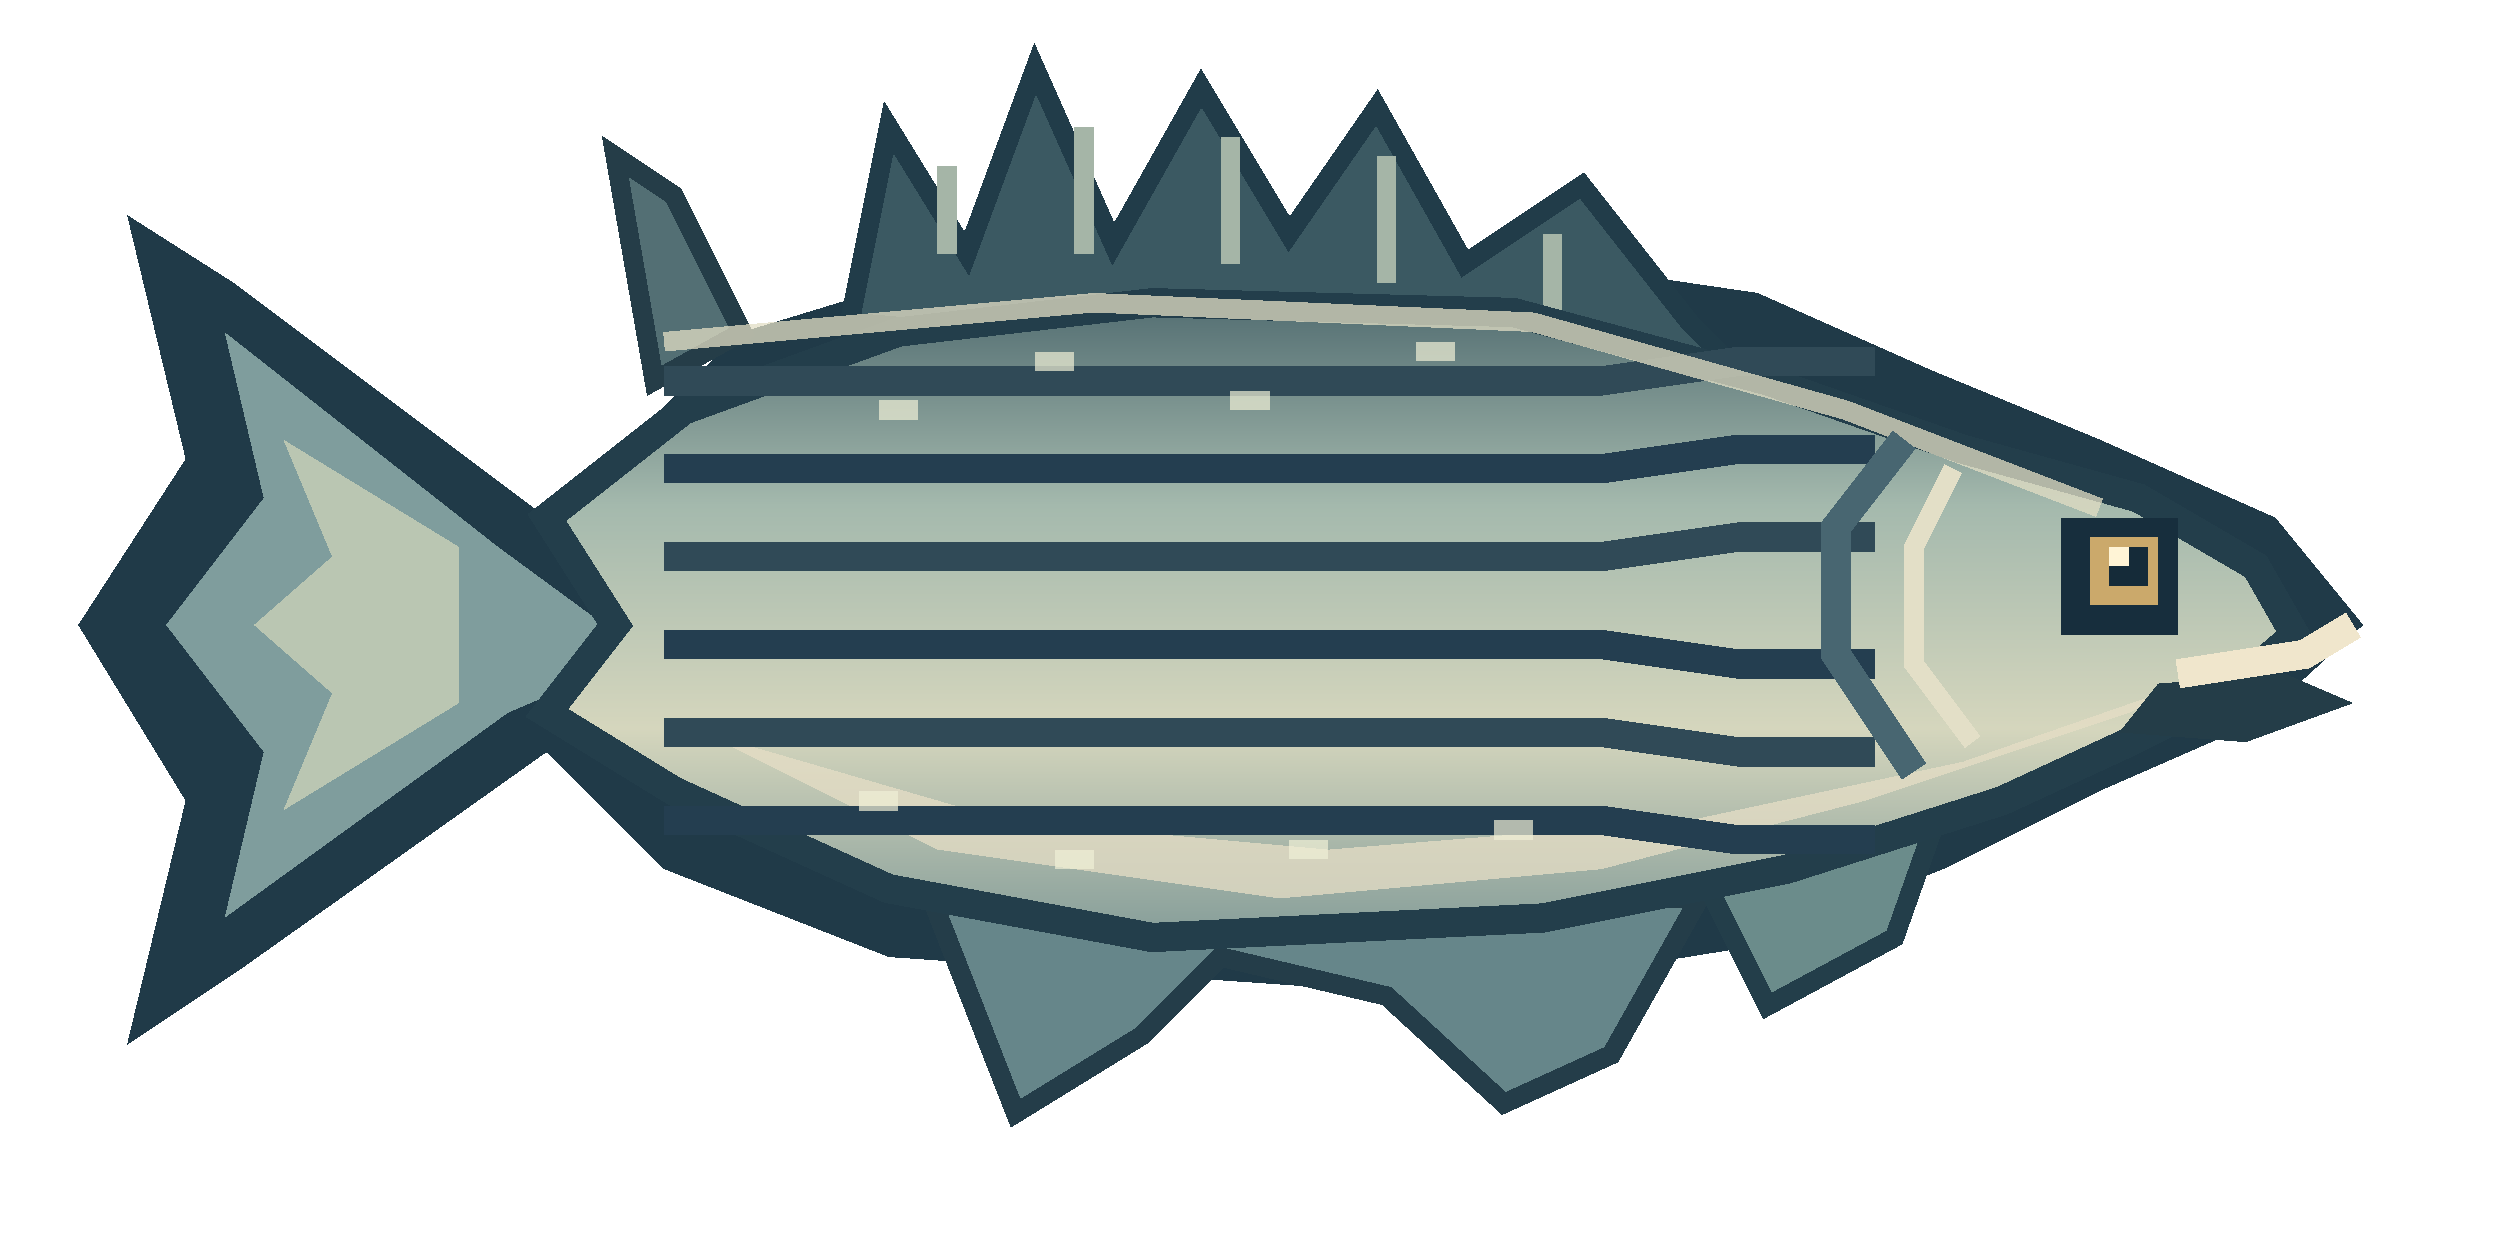
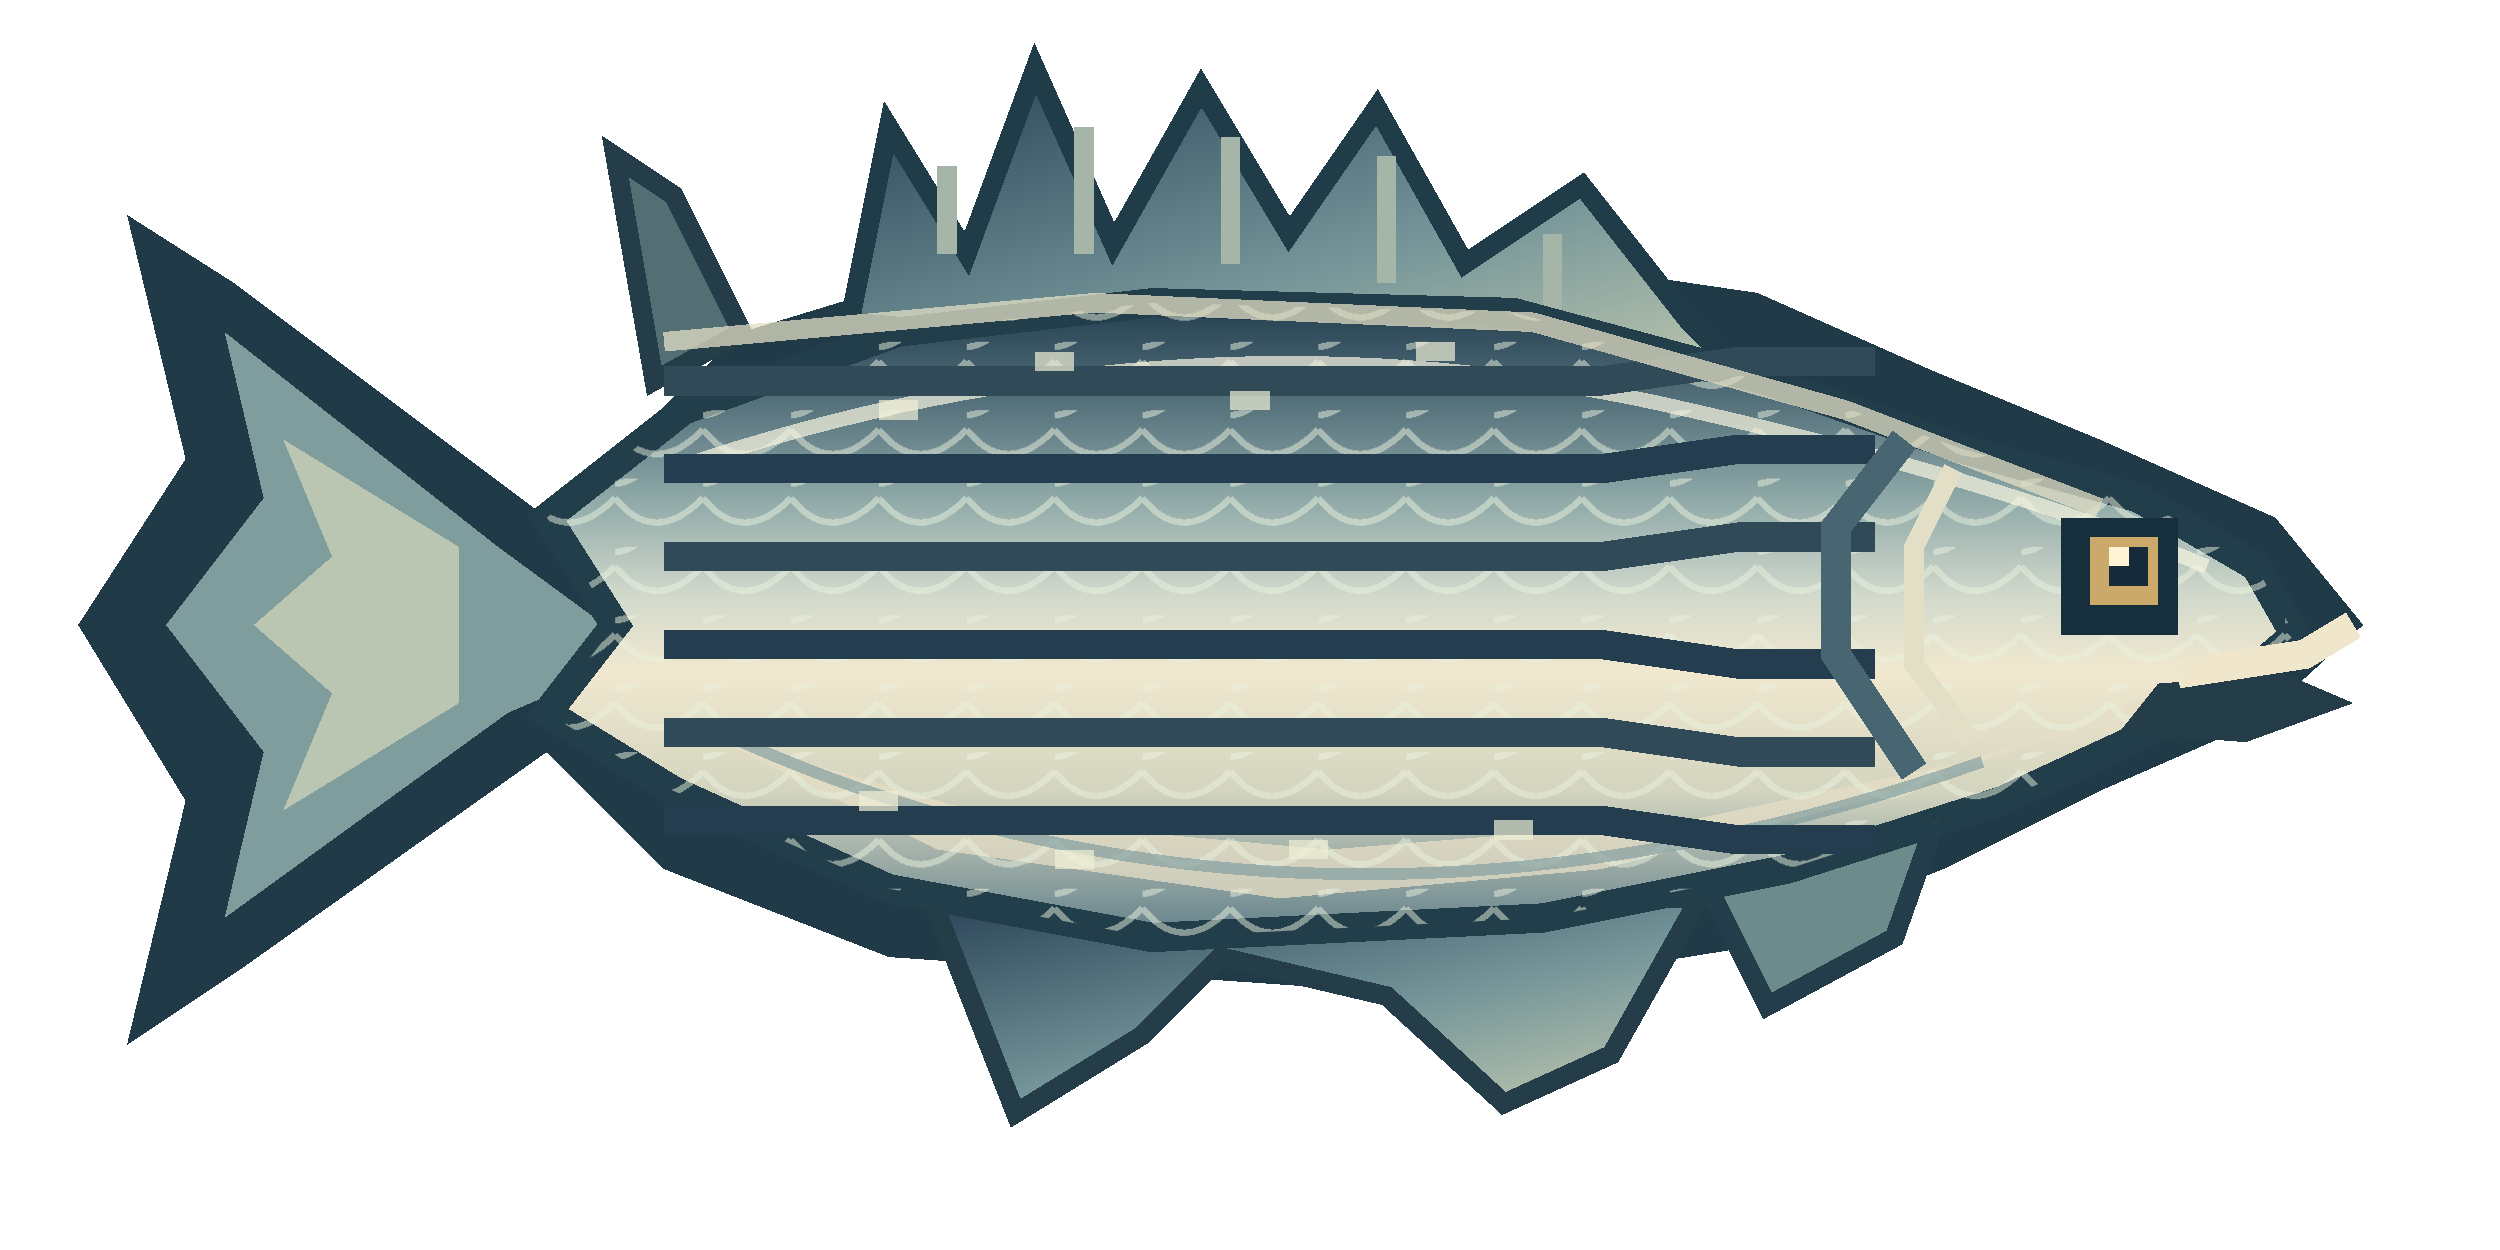
<svg xmlns="http://www.w3.org/2000/svg" viewBox="0 0 256 128" shape-rendering="crispEdges">
  <defs>
    <linearGradient id="body" x1="0" y1="0" x2="0" y2="1">
-       <stop stop-color="#536e72" />
-       <stop offset=".32" stop-color="#a4b9ad" />
-       <stop offset=".67" stop-color="#d5d6bd" />
-       <stop offset="1" stop-color="#859d99" />
+       <stop stop-color="#233f50" />
+       <stop offset=".15" stop-color="#526e79" />
+       <stop offset=".31" stop-color="#8fa9a8" />
+       <stop offset=".46" stop-color="#d1d9cc" />
+       <stop offset=".58" stop-color="#f1e8cf" />
+       <stop offset=".77" stop-color="#d3d4bf" />
+       <stop offset="1" stop-color="#607f8a" />
    </linearGradient>
+     <linearGradient id="fin" x1="0" y1="0" x2=".8" y2="1">
+       <stop stop-color="#253e52" />
+       <stop offset=".6" stop-color="#729398" />
+       <stop offset="1" stop-color="#b7c3ad" />
+     </linearGradient>
+     <pattern id="scales" width="9" height="7" patternUnits="userSpaceOnUse">
+       <path d="M0 2Q4 7 9 2M-4 -2Q0 3 4 -2" stroke="#eaf2de" stroke-width=".65" opacity=".5" fill="none" />
+     </pattern>
+     <clipPath id="bodyClip">
+       <path d="M56 53 70 42 92 34 118 31 155 32 181 39 201 46 219 51 231 58 235 65 228 71 218 76 205 82 183 89 158 94 118 96 91 91 69 81 56 73 63 64Z" />
+     </clipPath>
  </defs>
  <path d="M56 53 24 29 13 22 19 47 8 64 19 82 13 107 25 99 56 77 68 89 91 98 148 102 179 97 199 89 215 81 231 74 242 64 233 53 215 45 198 38 180 30 146 25 99 27 76 34Z" fill="#203a48" />
  <path d="M51 56 23 34 27 51 17 64 27 77 23 94 52 73 66 67Z" fill="#7f9d9d" />
  <path d="M47 56 29 45 34 57 26 64 34 71 29 83 47 72Z" fill="#bac6b2" />
-   <path d="M87 33 91 13 99 26 106 7 114 25 123 9 132 24 141 11 150 27 162 19 173 33 181 41 145 38Z" fill="#3b5962" stroke="#213c49" stroke-width="2" />
+   <path d="M87 33 91 13 99 26 106 7 114 25 123 9 132 24 141 11 150 27 162 19 173 33 181 41 145 38Z" fill="url(#fin)" stroke="#213c49" stroke-width="2" />
  <path d="M97 26V17M111 26V13M126 27V14M142 29V16M159 32V24" stroke="#a5b5a7" stroke-width="2" />
  <path d="M76 34 69 20 63 16 67 39Z" fill="#536f74" stroke="#253d48" stroke-width="2" />
-   <path d="M95 91 104 114 117 106 125 98 142 102 154 113 165 108 174 92Z" fill="#66868a" stroke="#243d49" stroke-width="2" />
+   <path d="M95 91 104 114 117 106 125 98 142 102 154 113 165 108 174 92Z" fill="url(#fin)" stroke="#243d49" stroke-width="2" />
  <path d="M172 85 181 103 194 96 200 79Z" fill="#6b8c8b" stroke="#233e4a" stroke-width="2" />
  <path d="M56 53 70 42 92 34 118 31 155 32 181 39 201 46 219 51 231 58 235 65 228 71 218 76 205 82 183 89 158 94 118 96 91 91 69 81 56 73 63 64Z" fill="url(#body)" stroke="#233e4b" stroke-width="3" />
  <path d="M72 75 96 87 131 92 164 89 191 82 218 73 224 70 201 78 173 84 136 87 103 84Z" fill="#e6dec5" opacity=".75" />
+   <path clip-path="url(#bodyClip)" fill="url(#scales)" d="M55 28h182v72H55z" />
+   <path d="M69 48Q122 30 173 42Q204 49 226 58" fill="none" stroke="#f8f5df" stroke-width="1.5" opacity=".7" />
+   <path d="M76 76Q135 102 203 78" fill="none" stroke="#77969b" stroke-width="1.2" opacity=".6" />
  <path d="M68 39h96l14 -2h14" stroke="#304a57" stroke-width="3" fill="none" />
  <path d="M68 48h96l14 -2h14" stroke="#243e50" stroke-width="3" fill="none" />
  <path d="M68 57h96l14 -2h14" stroke="#304a57" stroke-width="3" fill="none" />
  <path d="M68 66h96l14 2h14" stroke="#243e50" stroke-width="3" fill="none" />
  <path d="M68 75h96l14 2h14" stroke="#304a57" stroke-width="3" fill="none" />
  <path d="M68 84h96l14 2h14" stroke="#243e50" stroke-width="3" fill="none" />
  <path d="M68 35 112 31 157 33 189 42 215 52" fill="none" stroke="#e2dec4" stroke-width="2" opacity=".75" />
  <path d="M195 45 188 54 188 67 196 79" fill="none" stroke="#486671" stroke-width="3" />
  <path d="M200 48 196 56 196 68 202 76" fill="none" stroke="#e3dfc7" stroke-width="2" />
  <path d="M221 70 234 69 241 72 230 76 217 75" fill="#243d48" />
  <path d="M223 69 236 67 241 64" fill="none" stroke="#f0e6cc" stroke-width="3" />
  <rect x="211" y="53" width="12" height="12" fill="#172e3d" />
  <rect x="214" y="55" width="7" height="7" fill="#cba96b" />
  <rect x="216" y="56" width="4" height="4" fill="#152b39" />
  <rect x="216" y="56" width="2" height="2" fill="#fff4d6" />
  <path d="M90 42h4m12-5h4m16 4h4m15-5h4m-61 46h4m16 6h4m20-1h4m17-2h4" stroke="#eff0d5" stroke-width="2" opacity=".7" />
</svg>
